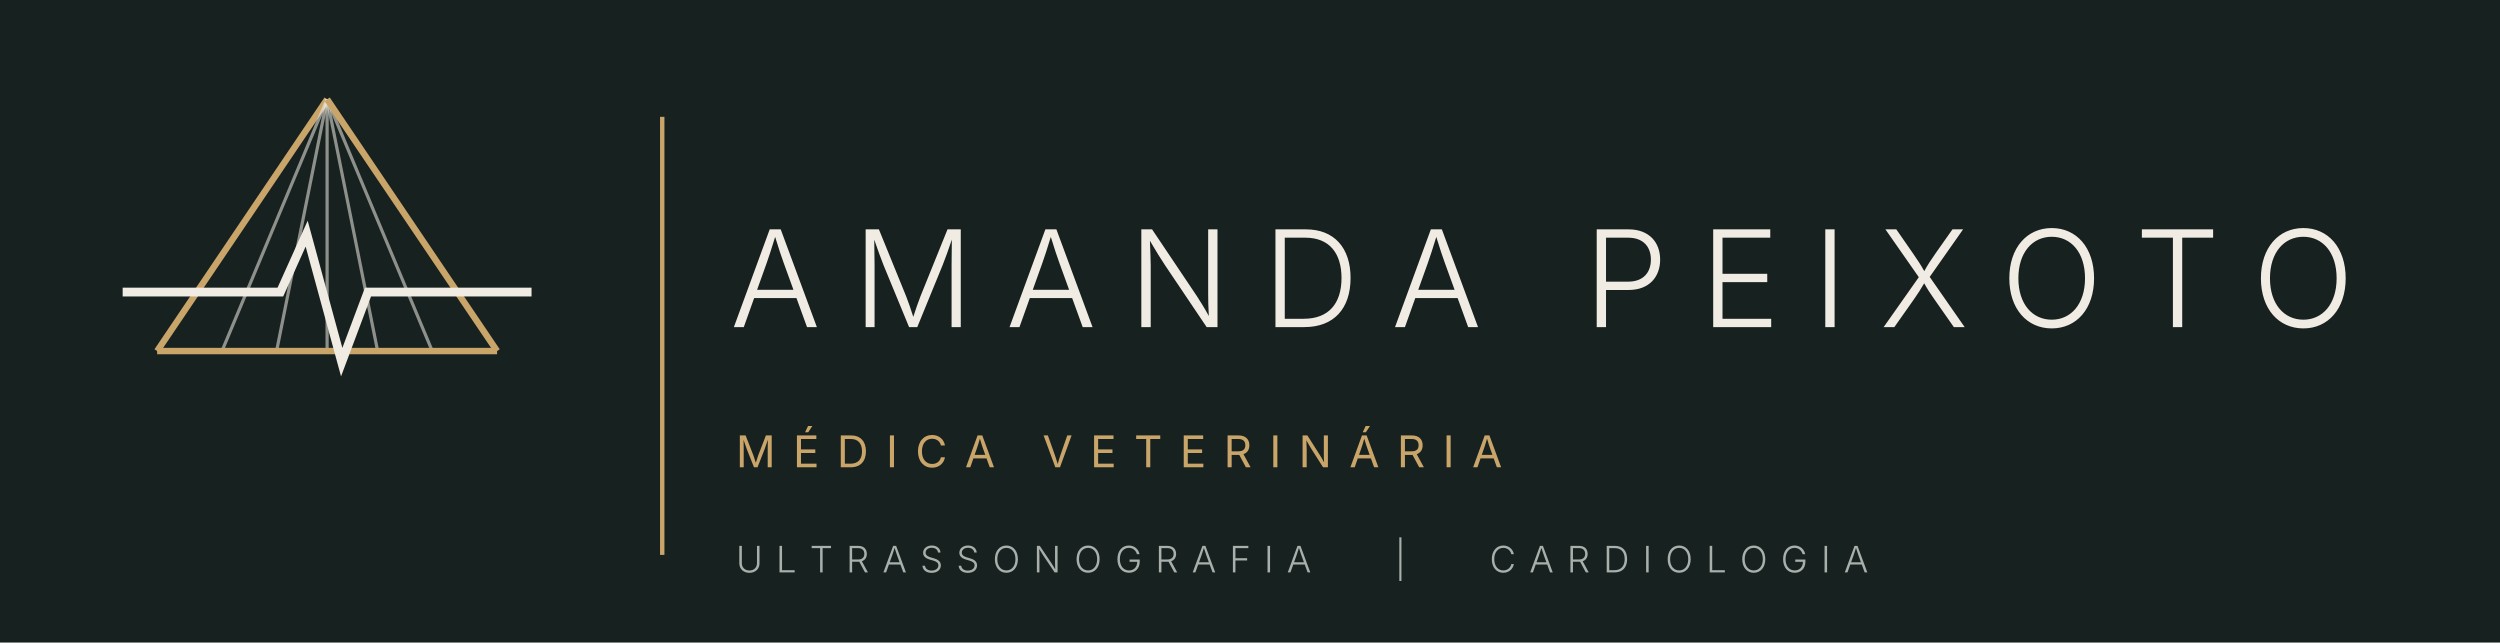
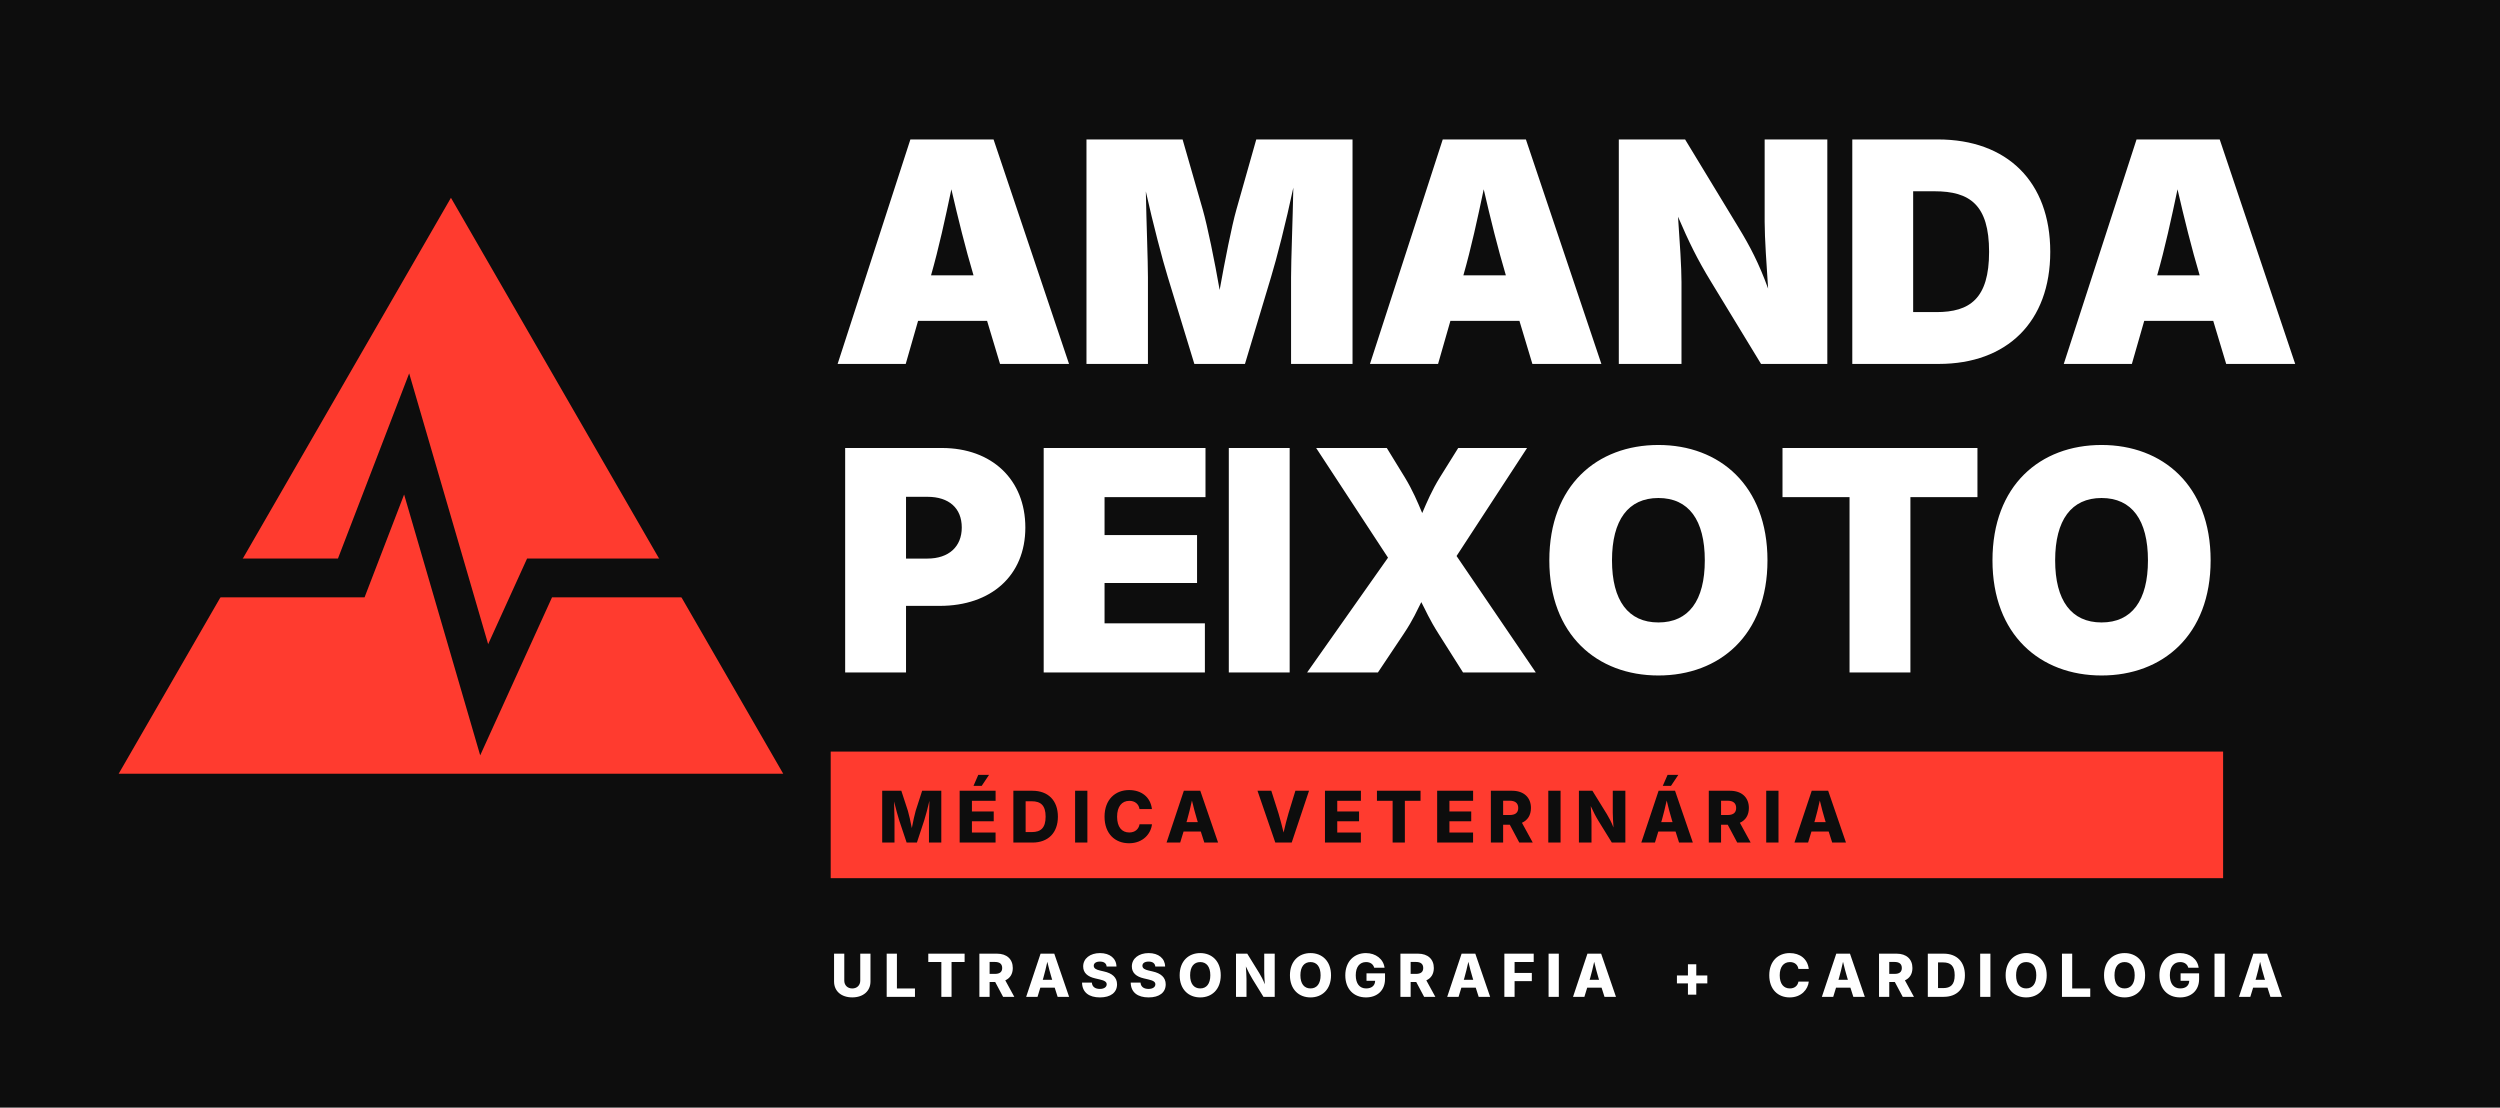
- <svg xmlns="http://www.w3.org/2000/svg" viewBox="0 0 856 220" role="img" aria-label="Amanda Peixoto Veterinária">
-   <rect width="856" height="220" fill="#17211f" />
-   <line x1="112" y1="34" x2="53.8" y2="120.2" stroke="#c9a56a" stroke-width="2.2" opacity="1" />
-   <line x1="112" y1="34" x2="76.0" y2="120.2" stroke="#f1ece3" stroke-width="1.1" opacity="0.55" />
-   <line x1="112" y1="34" x2="94.7" y2="120.2" stroke="#f1ece3" stroke-width="1.1" opacity="0.55" />
-   <line x1="112" y1="34" x2="112.0" y2="120.2" stroke="#f1ece3" stroke-width="1.1" opacity="0.55" />
-   <line x1="112" y1="34" x2="129.3" y2="120.2" stroke="#f1ece3" stroke-width="1.1" opacity="0.55" />
-   <line x1="112" y1="34" x2="148.0" y2="120.2" stroke="#f1ece3" stroke-width="1.1" opacity="0.55" />
-   <line x1="112" y1="34" x2="170.2" y2="120.2" stroke="#c9a56a" stroke-width="2.2" opacity="1" />
-   <line x1="53.8" y1="120.2" x2="170.2" y2="120.2" stroke="#c9a56a" stroke-width="2.2" />
-   <polyline points="42,100 96,100 105,80 117,124 126,100 182,100" fill="none" stroke="#f1ece3" stroke-width="3" stroke-linejoin="miter" stroke-miterlimit="10" />
-   <rect x="226" y="40" width="1.5" height="150" fill="#c9a56a" />
-   <path fill="#f1ece3" d="M251.28 112.0H254.672L258.221 102.05H272.708L276.324 112.0H279.693L267.317 78.533H263.544ZM259.231 99.22 262.488 90.123C263.229 88.012 264.195 85.137 265.408 81.116C266.621 85.092 267.564 87.899 268.373 90.123L271.675 99.22ZM296.398 112.0H299.453V90.752C299.453 88.326 299.386 84.912 299.341 82.06C300.531 85.451 301.699 88.775 302.508 90.752L311.268 112.0H314.075L322.768 90.752C323.576 88.73 324.812 85.339 325.912 82.037C325.867 85.069 325.822 88.394 325.822 90.752V112.0H328.967V78.533H324.43L315.153 101.488C314.457 103.218 313.491 106.115 312.705 108.496C311.941 106.048 310.953 103.173 310.279 101.488L300.936 78.533H296.398ZM345.672 112.0H349.063L352.612 102.05H367.1L370.716 112.0H374.085L361.709 78.533H357.936ZM353.623 99.22 356.88 90.123C357.621 88.012 358.587 85.137 359.8 81.116C361.013 85.092 361.956 87.899 362.765 90.123L366.066 99.22ZM390.79 112.0H394.002V90.819C394.002 89.022 393.867 86.035 393.732 82.441C396.023 86.305 397.371 88.528 398.921 90.842L413.161 112.0H416.867V78.533H413.678V100.68C413.678 102.611 413.723 105.284 413.902 108.204C412.375 105.396 410.825 102.948 409.725 101.264L394.474 78.533H390.79ZM446.6 112.0C456.685 112.0 462.435 105.711 462.435 95.177C462.435 84.8 456.774 78.533 447.184 78.533H436.717V112.0ZM439.906 109.147V81.386H446.981C455.045 81.386 459.335 86.574 459.335 95.177C459.335 103.914 454.955 109.147 446.42 109.147ZM477.657 112.0H481.049L484.598 102.05H499.085L502.701 112.0H506.07L493.694 78.533H489.921ZM485.608 99.22 488.865 90.123C489.606 88.012 490.572 85.137 491.785 81.116C492.998 85.092 493.941 87.899 494.75 90.123L498.052 99.22ZM546.713 112.0H549.902V99.287H557.651C564.704 99.287 568.433 94.795 568.433 88.888C568.433 83.025 564.704 78.533 557.629 78.533H546.713ZM549.902 96.435V81.386H557.494C562.705 81.386 565.266 84.553 565.266 88.888C565.266 93.245 562.705 96.435 557.517 96.435ZM586.598 112.0H606.453V109.147H589.787V96.592H605.105V93.739H589.787V81.386H606.139V78.533H586.598ZM628.167 78.533H624.978V112.0H628.167ZM644.962 112.0H648.623L655.227 102.634C656.776 100.41 657.697 98.995 658.843 96.996C659.988 99.062 660.887 100.433 662.437 102.634L668.995 112.0H672.701L660.729 94.817L672.162 78.533H668.523L662.729 86.754C660.999 89.247 660.056 90.662 658.865 92.841C657.652 90.64 656.731 89.27 655.002 86.754L649.297 78.533H645.568L657.001 94.907ZM702.523 112.449C710.991 112.449 717.011 105.756 717.011 95.289C717.011 84.8 710.991 78.084 702.523 78.084C694.056 78.084 687.991 84.8 687.991 95.289C687.991 105.756 694.033 112.449 702.523 112.449ZM702.523 109.462C695.942 109.462 691.091 104.161 691.091 95.289C691.091 86.35 695.987 81.071 702.523 81.071C709.037 81.071 713.911 86.35 713.911 95.289C713.911 104.184 709.037 109.462 702.523 109.462ZM733.379 81.386H744.003V112.0H747.192V81.386H757.771V78.533H733.379ZM788.672 112.449C797.14 112.449 803.159 105.756 803.159 95.289C803.159 84.8 797.14 78.084 788.672 78.084C780.204 78.084 774.14 84.8 774.14 95.289C774.14 105.756 780.182 112.449 788.672 112.449ZM788.672 109.462C782.091 109.462 777.239 104.161 777.239 95.289C777.239 86.35 782.136 81.071 788.672 81.071C795.186 81.071 800.06 86.35 800.06 95.289C800.06 104.184 795.186 109.462 788.672 109.462Z" />
-   <path fill="#c9a56a" d="M253.318 160.0H254.644V153.767C254.644 152.925 254.615 151.636 254.593 150.596C255.025 151.877 255.45 153.152 255.691 153.767L258.167 160.0H259.375L261.814 153.767C262.063 153.13 262.518 151.819 262.913 150.574C262.884 151.709 262.862 152.961 262.862 153.767V160.0H264.231V149.087H262.247L259.595 155.972C259.383 156.521 259.046 157.598 258.79 158.455C258.533 157.568 258.189 156.499 257.984 155.972L255.296 149.087H253.318ZM272.868 160.0H279.584V158.77H274.26V155.107H279.16V153.877H274.26V150.317H279.519V149.087H272.868ZM275.651 148.018H276.728L278.149 145.864H276.677ZM291.29 160.0C294.615 160.0 296.498 157.935 296.498 154.521C296.498 151.138 294.615 149.087 291.429 149.087H287.884V160.0ZM289.276 158.77V150.317H291.334C293.861 150.317 295.15 151.899 295.15 154.521C295.15 157.173 293.861 158.77 291.202 158.77ZM306.101 149.087H304.709V160.0H306.101ZM319.154 160.146C321.388 160.146 323.175 158.784 323.556 156.565H322.165C321.857 158.052 320.583 158.857 319.154 158.857C317.199 158.857 315.668 157.341 315.668 154.551C315.668 151.753 317.191 150.229 319.154 150.229C320.575 150.229 321.857 151.028 322.165 152.522H323.556C323.168 150.273 321.366 148.94 319.154 148.94C316.356 148.94 314.313 151.086 314.313 154.551C314.313 158.008 316.356 160.146 319.154 160.146ZM330.757 160.0H332.237L333.292 156.953H337.789L338.88 160.0H340.345L336.331 149.087H334.72ZM333.716 155.737 334.485 153.525C334.72 152.852 335.057 151.812 335.518 150.2C335.979 151.782 336.302 152.793 336.565 153.525L337.356 155.737ZM361.339 160.0H362.943L366.913 149.087H365.433L363.185 155.562C362.95 156.235 362.606 157.275 362.145 158.872C361.69 157.312 361.339 156.235 361.097 155.562L358.79 149.087H357.325ZM374.612 160.0H381.328V158.77H376.003V155.107H380.903V153.877H376.003V150.317H381.262V149.087H374.612ZM389.027 150.317H392.462V160.0H393.854V150.317H397.274V149.087H389.027ZM405.311 160.0H412.027V158.77H406.702V155.107H411.602V153.877H406.702V150.317H411.961V149.087H405.311ZM420.327 160.0H421.718V155.767H424.069C424.157 155.767 424.238 155.767 424.326 155.759L426.596 160.0H428.208L425.761 155.51C427.138 155.027 427.783 153.906 427.783 152.456C427.783 150.508 426.611 149.087 424.062 149.087H420.327ZM421.718 154.529V150.31H423.989C425.725 150.31 426.398 151.16 426.398 152.456C426.398 153.738 425.725 154.529 424.003 154.529ZM437.372 149.087H435.98V160.0H437.372ZM446.008 160.0H447.407V153.774C447.407 153.247 447.356 152.156 447.297 150.757C448.147 152.273 448.564 153.005 449.062 153.789L453.018 160.0H454.673V149.087H453.281V155.781C453.281 156.367 453.289 157.297 453.376 158.352C452.878 157.363 452.38 156.528 452.087 156.067L447.649 149.087H446.008ZM462.372 160.0H463.852L464.906 156.953H469.403L470.495 160.0H471.959L467.946 149.087H466.334ZM465.331 155.737 466.1 153.525C466.334 152.852 466.671 151.812 467.133 150.2C467.594 151.782 467.917 152.793 468.18 153.525L468.971 155.737ZM466.583 148.018H467.66L469.081 145.864H467.609ZM479.659 160.0H481.05V155.767H483.401C483.489 155.767 483.57 155.767 483.658 155.759L485.928 160.0H487.54L485.093 155.51C486.47 155.027 487.115 153.906 487.115 152.456C487.115 150.508 485.943 149.087 483.394 149.087H479.659ZM481.05 154.529V150.31H483.321C485.057 150.31 485.73 151.16 485.73 152.456C485.73 153.738 485.057 154.529 483.335 154.529ZM496.704 149.087H495.312V160.0H496.704ZM504.403 160.0H505.882L506.937 156.953H511.434L512.525 160.0H513.99L509.977 149.087H508.365ZM507.362 155.737 508.131 153.525C508.365 152.852 508.702 151.812 509.164 150.2C509.625 151.782 509.947 152.793 510.211 153.525L511.002 155.737Z" />
-   <path fill="#a9b0ab" d="M256.602 196.14C258.653 196.14 260.057 194.779 260.057 192.912V186.906H259.19V192.851C259.19 194.285 258.165 195.335 256.602 195.335C255.04 195.335 254.008 194.285 254.008 192.851V186.906H253.141V192.912C253.141 194.773 254.545 196.14 256.602 196.14ZM266.9 196.0H272.094V195.225H267.773V186.906H266.9ZM277.913 187.681H280.8V196.0H281.667V187.681H284.541V186.906H277.913ZM290.903 196.0H291.77V192.344H293.875C293.991 192.344 294.101 192.338 294.211 192.332L296.182 196.0H297.183L295.096 192.161C296.219 191.789 296.805 190.861 296.805 189.646C296.805 188.041 295.792 186.906 293.869 186.906H290.903ZM291.77 191.563V187.681H293.833C295.249 187.681 295.944 188.456 295.944 189.646C295.944 190.818 295.249 191.563 293.839 191.563ZM302.477 196.0H303.398L304.363 193.296H308.3L309.282 196.0H310.198L306.835 186.906H305.809ZM304.637 192.527 305.522 190.055C305.724 189.481 305.986 188.7 306.316 187.608C306.646 188.688 306.902 189.451 307.122 190.055L308.019 192.527ZM318.982 196.153C320.96 196.153 322.15 195.048 322.15 193.577C322.15 192.075 320.844 191.471 319.672 191.135L318.72 190.861C317.841 190.604 316.926 190.171 316.926 189.231C316.926 188.261 317.792 187.559 319.037 187.559C320.228 187.559 321.076 188.188 321.18 189.195H322.028C321.961 187.809 320.777 186.778 319.062 186.778C317.371 186.778 316.077 187.791 316.077 189.268C316.077 190.421 316.883 191.166 318.335 191.593L319.41 191.905C320.551 192.24 321.302 192.655 321.302 193.565C321.302 194.645 320.331 195.365 318.982 195.365C317.774 195.365 316.816 194.785 316.724 193.699H315.839C315.937 195.164 317.121 196.153 318.982 196.153ZM331.38 196.153C333.358 196.153 334.548 195.048 334.548 193.577C334.548 192.075 333.242 191.471 332.07 191.135L331.118 190.861C330.239 190.604 329.323 190.171 329.323 189.231C329.323 188.261 330.19 187.559 331.435 187.559C332.625 187.559 333.474 188.188 333.578 189.195H334.426C334.359 187.809 333.175 186.778 331.46 186.778C329.769 186.778 328.475 187.791 328.475 189.268C328.475 190.421 329.281 191.166 330.733 191.593L331.808 191.905C332.949 192.24 333.7 192.655 333.7 193.565C333.7 194.645 332.729 195.365 331.38 195.365C330.172 195.365 329.214 194.785 329.122 193.699H328.237C328.335 195.164 329.519 196.153 331.38 196.153ZM344.59 196.122C346.891 196.122 348.527 194.303 348.527 191.459C348.527 188.609 346.891 186.784 344.59 186.784C342.289 186.784 340.641 188.609 340.641 191.459C340.641 194.303 342.283 196.122 344.59 196.122ZM344.59 195.31C342.802 195.31 341.483 193.87 341.483 191.459C341.483 189.03 342.814 187.595 344.59 187.595C346.36 187.595 347.685 189.03 347.685 191.459C347.685 193.876 346.36 195.31 344.59 195.31ZM355.029 196.0H355.902V190.244C355.902 189.756 355.865 188.944 355.828 187.968C356.451 189.018 356.817 189.622 357.238 190.25L361.108 196.0H362.115V186.906H361.248V192.924C361.248 193.449 361.26 194.175 361.309 194.969C360.894 194.206 360.473 193.54 360.174 193.083L356.03 186.906H355.029ZM372.566 196.122C374.867 196.122 376.503 194.303 376.503 191.459C376.503 188.609 374.867 186.784 372.566 186.784C370.265 186.784 368.617 188.609 368.617 191.459C368.617 194.303 370.259 196.122 372.566 196.122ZM372.566 195.31C370.778 195.31 369.459 193.87 369.459 191.459C369.459 189.03 370.79 187.595 372.566 187.595C374.336 187.595 375.66 189.03 375.66 191.459C375.66 193.876 374.336 195.31 372.566 195.31ZM386.581 196.122C388.73 196.122 390.237 194.639 390.237 192.338V191.587H386.764V192.356H389.389C389.358 194.169 388.248 195.31 386.581 195.31C384.75 195.31 383.444 193.87 383.444 191.459C383.444 189.024 384.762 187.595 386.526 187.595C388.003 187.595 388.962 188.566 389.279 189.756H390.17C389.877 188.145 388.51 186.784 386.52 186.784C384.213 186.784 382.602 188.603 382.602 191.459C382.602 194.303 384.195 196.122 386.581 196.122ZM396.8 196.0H397.667V192.344H399.773C399.889 192.344 399.999 192.338 400.108 192.332L402.08 196.0H403.081L400.993 192.161C402.116 191.789 402.702 190.861 402.702 189.646C402.702 188.041 401.689 186.906 399.767 186.906H396.8ZM397.667 191.563V187.681H399.73C401.146 187.681 401.842 188.456 401.842 189.646C401.842 190.818 401.146 191.563 399.736 191.563ZM408.374 196.0H409.296L410.26 193.296H414.197L415.18 196.0H416.095L412.732 186.906H411.707ZM410.535 192.527 411.42 190.055C411.621 189.481 411.884 188.7 412.213 187.608C412.543 188.688 412.799 189.451 413.019 190.055L413.916 192.527ZM422.146 196.0H423.012V191.911H427.016V191.135H423.012V187.681H427.437V186.906H422.146ZM434.867 186.906H434V196.0H434.867ZM440.923 196.0H441.845L442.809 193.296H446.746L447.729 196.0H448.644L445.281 186.906H444.256ZM443.084 192.527 443.969 190.055C444.17 189.481 444.433 188.7 444.762 187.608C445.092 188.688 445.348 189.451 445.568 190.055L446.465 192.527ZM479.858 183.976H479.126V198.93H479.858ZM514.735 196.122C516.688 196.122 518.055 194.804 518.342 193.144H517.475C517.219 194.383 516.157 195.31 514.735 195.31C513.026 195.31 511.634 193.961 511.634 191.459C511.634 188.963 513.026 187.595 514.735 187.595C516.157 187.595 517.219 188.517 517.475 189.762H518.342C518.049 188.084 516.676 186.784 514.735 186.784C512.434 186.784 510.792 188.603 510.792 191.459C510.792 194.309 512.434 196.122 514.735 196.122ZM523.94 196.0H524.862L525.826 193.296H529.763L530.746 196.0H531.661L528.298 186.906H527.273ZM526.101 192.527 526.986 190.055C527.188 189.481 527.45 188.7 527.78 187.608C528.109 188.688 528.365 189.451 528.585 190.055L529.482 192.527ZM537.712 196.0H538.578V192.344H540.684C540.8 192.344 540.91 192.338 541.02 192.332L542.991 196.0H543.992L541.905 192.161C543.028 191.789 543.614 190.861 543.614 189.646C543.614 188.041 542.601 186.906 540.678 186.906H537.712ZM538.578 191.563V187.681H540.641C542.057 187.681 542.753 188.456 542.753 189.646C542.753 190.818 542.057 191.563 540.647 191.563ZM552.826 196.0C555.566 196.0 557.129 194.291 557.129 191.428C557.129 188.609 555.591 186.906 552.984 186.906H550.14V196.0ZM551.007 195.225V187.681H552.929C555.121 187.681 556.286 189.091 556.286 191.428C556.286 193.803 555.096 195.225 552.777 195.225ZM564.497 186.906H563.631V196.0H564.497ZM574.954 196.122C577.255 196.122 578.891 194.303 578.891 191.459C578.891 188.609 577.255 186.784 574.954 186.784C572.653 186.784 571.005 188.609 571.005 191.459C571.005 194.303 572.647 196.122 574.954 196.122ZM574.954 195.31C573.166 195.31 571.848 193.87 571.848 191.459C571.848 189.03 573.178 187.595 574.954 187.595C576.724 187.595 578.049 189.03 578.049 191.459C578.049 193.876 576.724 195.31 574.954 195.31ZM585.393 196.0H590.587V195.225H586.266V186.906H585.393ZM600.495 196.122C602.796 196.122 604.432 194.303 604.432 191.459C604.432 188.609 602.796 186.784 600.495 186.784C598.194 186.784 596.546 188.609 596.546 191.459C596.546 194.303 598.188 196.122 600.495 196.122ZM600.495 195.31C598.707 195.31 597.388 193.87 597.388 191.459C597.388 189.03 598.719 187.595 600.495 187.595C602.265 187.595 603.589 189.03 603.589 191.459C603.589 193.876 602.265 195.31 600.495 195.31ZM614.51 196.122C616.659 196.122 618.166 194.639 618.166 192.338V191.587H614.693V192.356H617.318C617.287 194.169 616.177 195.31 614.51 195.31C612.679 195.31 611.373 193.87 611.373 191.459C611.373 189.024 612.691 187.595 614.455 187.595C615.932 187.595 616.891 188.566 617.208 189.756H618.099C617.806 188.145 616.439 186.784 614.449 186.784C612.142 186.784 610.531 188.603 610.531 191.459C610.531 194.303 612.124 196.122 614.51 196.122ZM625.596 186.906H624.729V196.0H625.596ZM631.652 196.0H632.574L633.538 193.296H637.475L638.458 196.0H639.373L636.01 186.906H634.985ZM633.813 192.527 634.698 190.055C634.899 189.481 635.162 188.7 635.491 187.608C635.821 188.688 636.077 189.451 636.297 190.055L637.194 192.527Z" />
+ <svg xmlns="http://www.w3.org/2000/svg" viewBox="0 0 632 280" role="img" aria-label="Amanda Peixoto Veterinária">
+   <rect width="632" height="280" fill="#0d0d0d" />
+   <polygon points="114.0,50 198.0,195.6 30,195.6" fill="#ff3b2f" />
+   <polyline points="41.2,146.1 88.8,146.1 102.8,109.7 122.4,176.9 136.4,146.1 186.8,146.1" fill="none" stroke="#0d0d0d" stroke-width="9.8" stroke-linejoin="miter" stroke-miterlimit="10" />
+   <path fill="#ffffff" d="M211.752 92.0H228.967L232.09 81.107H249.533L252.809 92.0H270.252L251.171 35.252H230.147ZM235.365 69.605C237.346 62.674 238.945 55.285 240.507 47.858C242.221 55.285 244.049 62.674 246.105 69.605ZM274.66 92.0H290.199V70.062C290.199 65.873 289.818 56.466 289.666 48.392C291.532 56.732 293.855 65.606 295.227 70.062L301.93 92.0H314.727L321.315 70.062C322.725 65.454 325.124 56.085 326.952 47.439C326.8 55.704 326.381 65.721 326.381 70.062V92.0H341.92V35.252H317.583L312.556 53.0C311.375 57.151 309.661 65.873 308.328 73.3C307.033 65.873 305.243 57.151 304.062 53.0L298.959 35.252H274.66ZM346.328 92.0H363.543L366.666 81.107H384.109L387.385 92.0H404.828L385.747 35.252H364.724ZM369.941 69.605C371.922 62.674 373.521 55.285 375.083 47.858C376.797 55.285 378.625 62.674 380.682 69.605ZM409.236 92.0H425.08V71.281C425.08 67.549 424.661 61.303 424.204 54.79C426.946 61.15 429.041 65.492 432.583 71.281L445.189 92.0H461.947V35.252H446.104V56.047C446.104 60.236 446.599 67.168 446.979 72.957C444.656 66.559 442.371 62.217 439.515 57.532L425.994 35.252H409.236ZM490.121 92.0C507.374 92.0 518.305 81.374 518.305 63.664C518.305 45.916 507.374 35.252 489.893 35.252H468.26V92.0ZM483.646 78.898V48.354H489.055C497.967 48.354 502.842 51.781 502.842 63.664C502.842 75.509 497.967 78.898 489.512 78.898ZM521.723 92.0H538.938L542.061 81.107H559.504L562.779 92.0H580.223L561.142 35.252H540.118ZM545.336 69.605C547.316 62.674 548.916 55.285 550.478 47.858C552.191 55.285 554.02 62.674 556.076 69.605Z" />
+   <path fill="#ffffff" d="M213.656 170.0H229.043V153.166H237.574C250.523 153.166 259.207 145.549 259.207 133.361C259.207 121.25 250.752 113.252 238.107 113.252H213.656ZM229.043 141.207V125.592H234.451C239.897 125.592 243.135 128.448 243.135 133.361C243.135 138.16 239.897 141.207 234.451 141.207ZM263.844 170.0H304.596V157.584H279.23V147.377H302.615V135.266H279.23V125.668H304.748V113.252H263.844ZM326.028 113.252H310.642V170.0H326.028ZM330.437 170.0H348.337L354.85 160.25C357.363 156.479 358.201 154.347 359.306 152.214C360.448 154.347 361.286 156.479 363.686 160.25L369.855 170.0H388.251L368.218 140.56L386.042 113.252H368.637L364.028 120.641C361.972 123.954 360.715 126.963 359.534 129.705C358.392 126.963 357.135 123.954 355.116 120.641L350.584 113.252H332.722L350.889 140.979ZM419.243 170.762C434.668 170.762 446.817 160.593 446.817 141.664C446.817 122.697 434.668 112.49 419.243 112.49C403.742 112.49 391.669 122.697 391.669 141.664C391.669 160.479 403.742 170.762 419.243 170.762ZM419.243 157.355C411.626 157.355 407.513 151.833 407.513 141.664C407.513 131.457 411.626 125.896 419.243 125.896C426.898 125.896 430.974 131.457 430.974 141.664C430.974 151.833 426.898 157.355 419.243 157.355ZM450.616 125.668H467.564V170.0H482.951V125.668H499.899V113.252H450.616ZM531.272 170.762C546.697 170.762 558.847 160.593 558.847 141.664C558.847 122.697 546.697 112.49 531.272 112.49C515.771 112.49 503.698 122.697 503.698 141.664C503.698 160.479 515.771 170.762 531.272 170.762ZM531.272 157.355C523.655 157.355 519.542 151.833 519.542 141.664C519.542 131.457 523.655 125.896 531.272 125.896C538.928 125.896 543.003 131.457 543.003 141.664C543.003 151.833 538.928 157.355 531.272 157.355Z" />
+   <rect x="210" y="190" width="352" height="32" fill="#ff3b2f" />
+   <path fill="#0d0d0d" d="M223.02 213.0H226.131V207.357C226.131 206.382 226.052 204.325 226.017 202.603C226.465 204.448 227.001 206.391 227.309 207.357L229.198 213.0H231.791L233.654 207.357C233.971 206.355 234.524 204.325 234.955 202.453C234.92 204.22 234.841 206.364 234.841 207.357V213.0H237.961V199.904H233.118L231.475 205.002C231.211 205.898 230.807 207.779 230.508 209.344C230.2 207.779 229.796 205.898 229.523 205.002L227.854 199.904H223.02ZM242.6 213.0H251.679V210.469H245.703V207.621H251.213V205.143H245.703V202.436H251.688V199.904H242.6ZM246.098 198.674H248.172L250.036 195.879H247.311ZM260.994 213.0C264.975 213.0 267.436 210.539 267.436 206.452C267.436 202.365 264.975 199.904 260.994 199.904H256.178V213.0ZM259.28 210.346V202.559H260.818C263.112 202.559 264.334 203.613 264.334 206.452C264.334 209.291 263.112 210.346 260.862 210.346ZM274.888 199.904H271.785V213.0H274.888ZM285.424 213.176C288.984 213.176 290.979 210.715 291.216 208.377H288.079C287.859 209.651 286.892 210.451 285.486 210.451C283.605 210.451 282.401 209.089 282.401 206.461C282.401 203.921 283.579 202.453 285.504 202.453C286.91 202.453 287.868 203.253 288.07 204.527H291.208C290.847 201.478 288.536 199.729 285.424 199.729C281.935 199.729 279.228 202.137 279.228 206.461C279.228 210.759 281.882 213.176 285.424 213.176ZM294.906 213.0H298.352L299.204 210.214H303.563L304.451 213.0H307.932L303.432 199.904H299.274ZM299.934 207.841 300.109 207.278C300.54 205.793 300.927 204.141 301.322 202.374C301.744 204.132 302.175 205.784 302.632 207.278L302.808 207.841ZM322.395 213.0H326.544L330.921 199.904H327.475L325.726 205.626C325.287 207.12 324.891 208.711 324.487 210.46C324.065 208.72 323.652 207.111 323.204 205.626L321.385 199.904H317.895ZM334.953 213.0H344.032V210.469H338.056V207.621H343.567V205.143H338.056V202.436H344.041V199.904H334.953ZM348.091 202.436H352.055V213.0H355.149V202.436H359.113V199.904H348.091ZM363.312 213.0H372.392V210.469H366.415V207.621H371.926V205.143H366.415V202.436H372.4V199.904H363.312ZM376.89 213.0H379.993V208.491H381.68L384.079 213.0H387.481L384.747 207.999C386.198 207.349 387.024 206.065 387.024 204.255C387.024 201.583 385.204 199.904 382.251 199.904H376.89ZM379.993 206.039V202.418H381.592C383.051 202.418 383.807 203.033 383.807 204.255C383.807 205.477 383.051 206.039 381.601 206.039ZM394.511 199.904H391.408V213.0H394.511ZM399.15 213.0H402.331V207.577C402.331 206.751 402.243 205.327 402.138 203.771C402.867 205.336 403.351 206.32 404.124 207.577L407.473 213.0H410.892V199.904H407.71V205.477C407.71 206.391 407.807 207.894 407.895 209.203C407.341 207.779 406.796 206.786 406.216 205.819L402.56 199.904H399.15ZM414.924 213.0H418.37L419.222 210.214H423.582L424.469 213.0H427.95L423.45 199.904H419.293ZM419.952 207.841 420.128 207.278C420.558 205.793 420.945 204.141 421.34 202.374C421.762 204.132 422.193 205.784 422.65 207.278L422.826 207.841ZM420.347 198.674H422.421L424.285 195.879H421.569ZM431.982 213.0H435.085V208.491H436.772L439.172 213.0H442.573L439.84 207.999C441.29 207.349 442.116 206.065 442.116 204.255C442.116 201.583 440.297 199.904 437.344 199.904H431.982ZM435.085 206.039V202.418H436.685C438.144 202.418 438.899 203.033 438.899 204.255C438.899 205.477 438.144 206.039 436.693 206.039ZM449.603 199.904H446.5V213.0H449.603ZM453.636 213.0H457.081L457.933 210.214H462.293L463.18 213.0H466.661L462.161 199.904H458.004ZM458.663 207.841 458.839 207.278C459.269 205.793 459.656 204.141 460.052 202.374C460.473 204.132 460.904 205.784 461.361 207.278L461.537 207.841Z" />
+   <path fill="#ffffff" d="M215.449 252.139C218.196 252.139 220.056 250.564 220.056 248.125V241.087H217.471V247.913C217.471 249.063 216.658 249.883 215.449 249.883C214.255 249.883 213.435 249.063 213.435 247.913V241.087H210.85V248.125C210.85 250.564 212.688 252.139 215.449 252.139ZM224.155 252.0H231.304V249.891H226.741V241.087H224.155ZM234.671 243.196H237.974V252.0H240.552V243.196H243.855V241.087H234.671ZM247.588 252.0H250.174V248.243H251.58L253.579 252.0H256.414L254.136 247.833C255.345 247.291 256.033 246.221 256.033 244.712C256.033 242.486 254.517 241.087 252.056 241.087H247.588ZM250.174 246.199V243.182H251.507C252.722 243.182 253.352 243.694 253.352 244.712C253.352 245.73 252.722 246.199 251.514 246.199ZM259.414 252.0H262.286L262.996 249.678H266.629L267.369 252.0H270.269L266.519 241.087H263.055ZM263.604 247.701 263.75 247.232C264.109 245.994 264.432 244.617 264.761 243.145C265.113 244.61 265.472 245.987 265.852 247.232L265.999 247.701ZM278.074 252.146C280.777 252.146 282.388 250.909 282.388 248.836C282.388 247.093 281.165 246.038 279.056 245.577L278.111 245.357C277.137 245.137 276.5 244.815 276.5 244.141C276.5 243.533 277.034 243.086 278.067 243.086C279.107 243.086 279.686 243.548 279.759 244.339H282.242C282.212 242.317 280.601 240.94 278.074 240.94C275.599 240.94 273.826 242.295 273.826 244.317C273.826 245.958 274.969 246.902 276.851 247.334L278.008 247.605C279.202 247.876 279.773 248.206 279.773 248.829C279.773 249.524 279.114 250 278.045 250C276.866 250 276.082 249.458 276.023 248.396H273.541C273.584 250.916 275.342 252.146 278.074 252.146ZM290.377 252.146C293.079 252.146 294.691 250.909 294.691 248.836C294.691 247.093 293.467 246.038 291.358 245.577L290.413 245.357C289.439 245.137 288.802 244.815 288.802 244.141C288.802 243.533 289.337 243.086 290.369 243.086C291.409 243.086 291.988 243.548 292.061 244.339H294.544C294.515 242.317 292.903 240.94 290.377 240.94C287.901 240.94 286.129 242.295 286.129 244.317C286.129 245.958 287.271 246.902 289.153 247.334L290.311 247.605C291.504 247.876 292.076 248.206 292.076 248.829C292.076 249.524 291.417 250 290.347 250C289.168 250 288.384 249.458 288.326 248.396H285.843C285.887 250.916 287.645 252.146 290.377 252.146ZM303.419 252.146C306.341 252.146 308.604 250.147 308.604 246.551C308.604 242.947 306.341 240.94 303.419 240.94C300.482 240.94 298.218 242.947 298.218 246.551C298.218 250.132 300.482 252.146 303.419 252.146ZM303.419 249.876C301.829 249.876 300.863 248.704 300.863 246.551C300.863 244.39 301.829 243.211 303.419 243.211C305.001 243.211 305.967 244.383 305.967 246.551C305.967 248.704 305.001 249.876 303.419 249.876ZM312.462 252.0H315.113V247.481C315.113 246.792 315.04 245.606 314.952 244.31C315.56 245.613 315.963 246.434 316.607 247.481L319.398 252.0H322.247V241.087H319.596V245.73C319.596 246.492 319.676 247.745 319.749 248.836C319.288 247.649 318.834 246.822 318.35 246.016L315.304 241.087H312.462ZM331.297 252.146C334.22 252.146 336.483 250.147 336.483 246.551C336.483 242.947 334.22 240.94 331.297 240.94C328.36 240.94 326.097 242.947 326.097 246.551C326.097 250.132 328.36 252.146 331.297 252.146ZM331.297 249.876C329.708 249.876 328.741 248.704 328.741 246.551C328.741 244.39 329.708 243.211 331.297 243.211C332.879 243.211 333.846 244.383 333.846 246.551C333.846 248.704 332.879 249.876 331.297 249.876ZM345.328 252.146C348.126 252.146 350.133 250.403 350.133 247.488V246.053H345.453V247.95H347.635C347.606 249.136 346.793 249.876 345.35 249.876C343.702 249.876 342.735 248.653 342.735 246.529C342.735 244.419 343.753 243.211 345.343 243.211C346.419 243.211 347.152 243.746 347.401 244.646H350.016C349.745 242.471 347.804 240.94 345.299 240.94C342.391 240.94 340.091 242.999 340.091 246.565C340.091 250.015 342.208 252.146 345.328 252.146ZM354.027 252.0H356.612V248.243H358.019L360.018 252.0H362.853L360.575 247.833C361.783 247.291 362.472 246.221 362.472 244.712C362.472 242.486 360.956 241.087 358.495 241.087H354.027ZM356.612 246.199V243.182H357.945C359.161 243.182 359.791 243.694 359.791 244.712C359.791 245.73 359.161 246.199 357.953 246.199ZM365.853 252.0H368.724L369.435 249.678H373.068L373.807 252.0H376.708L372.958 241.087H369.493ZM370.043 247.701 370.189 247.232C370.548 245.994 370.87 244.617 371.2 243.145C371.551 244.61 371.91 245.987 372.291 247.232L372.438 247.701ZM380.302 252.0H382.887V248.03H387.245V245.965H382.887V243.196H387.721V241.087H380.302ZM394.069 241.087H391.483V252.0H394.069ZM397.663 252.0H400.534L401.244 249.678H404.877L405.617 252.0H408.517L404.767 241.087H401.303ZM401.852 247.701 401.999 247.232C402.357 245.994 402.68 244.617 403.009 243.145C403.361 244.61 403.72 245.987 404.101 247.232L404.247 247.701ZM426.711 251.458H428.82V248.609H431.611V246.602H428.82V243.76H426.711V246.602H423.928V248.609H426.711ZM452.434 252.146C455.4 252.146 457.063 250.096 457.26 248.147H454.646C454.463 249.209 453.657 249.876 452.485 249.876C450.918 249.876 449.914 248.741 449.914 246.551C449.914 244.434 450.896 243.211 452.5 243.211C453.671 243.211 454.47 243.877 454.638 244.939H457.253C456.953 242.398 455.026 240.94 452.434 240.94C449.526 240.94 447.27 242.947 447.27 246.551C447.27 250.132 449.482 252.146 452.434 252.146ZM460.569 252.0H463.44L464.15 249.678H467.783L468.523 252.0H471.423L467.673 241.087H464.209ZM464.758 247.701 464.904 247.232C465.263 245.994 465.586 244.617 465.915 243.145C466.267 244.61 466.626 245.987 467.007 247.232L467.153 247.701ZM475.017 252.0H477.602V248.243H479.009L481.008 252.0H483.843L481.565 247.833C482.773 247.291 483.462 246.221 483.462 244.712C483.462 242.486 481.946 241.087 479.485 241.087H475.017ZM477.602 246.199V243.182H478.935C480.151 243.182 480.781 243.694 480.781 244.712C480.781 245.73 480.151 246.199 478.943 246.199ZM491.362 252.0C494.68 252.0 496.731 249.949 496.731 246.543C496.731 243.138 494.68 241.087 491.362 241.087H487.349V252.0ZM489.934 249.788V243.299H491.216C493.127 243.299 494.145 244.178 494.145 246.543C494.145 248.909 493.127 249.788 491.252 249.788ZM503.174 241.087H500.588V252.0H503.174ZM512.224 252.146C515.147 252.146 517.41 250.147 517.41 246.551C517.41 242.947 515.147 240.94 512.224 240.94C509.287 240.94 507.024 242.947 507.024 246.551C507.024 250.132 509.287 252.146 512.224 252.146ZM512.224 249.876C510.635 249.876 509.668 248.704 509.668 246.551C509.668 244.39 510.635 243.211 512.224 243.211C513.806 243.211 514.773 244.383 514.773 246.551C514.773 248.704 513.806 249.876 512.224 249.876ZM521.267 252.0H528.416V249.891H523.853V241.087H521.267ZM537.1 252.146C540.022 252.146 542.285 250.147 542.285 246.551C542.285 242.947 540.022 240.94 537.1 240.94C534.163 240.94 531.9 242.947 531.9 246.551C531.9 250.132 534.163 252.146 537.1 252.146ZM537.1 249.876C535.511 249.876 534.544 248.704 534.544 246.551C534.544 244.39 535.511 243.211 537.1 243.211C538.682 243.211 539.649 244.383 539.649 246.551C539.649 248.704 538.682 249.876 537.1 249.876ZM551.131 252.146C553.929 252.146 555.935 250.403 555.935 247.488V246.053H551.255V247.95H553.438C553.409 249.136 552.596 249.876 551.153 249.876C549.505 249.876 548.538 248.653 548.538 246.529C548.538 244.419 549.556 243.211 551.145 243.211C552.222 243.211 552.954 243.746 553.204 244.646H555.818C555.547 242.471 553.606 240.94 551.101 240.94C548.194 240.94 545.894 242.999 545.894 246.565C545.894 250.015 548.011 252.146 551.131 252.146ZM562.415 241.087H559.83V252.0H562.415ZM566.009 252.0H568.88L569.59 249.678H573.223L573.963 252.0H576.863L573.113 241.087H569.649ZM570.198 247.701 570.345 247.232C570.704 245.994 571.026 244.617 571.356 243.145C571.707 244.61 572.066 245.987 572.447 247.232L572.593 247.701Z" />
</svg>
